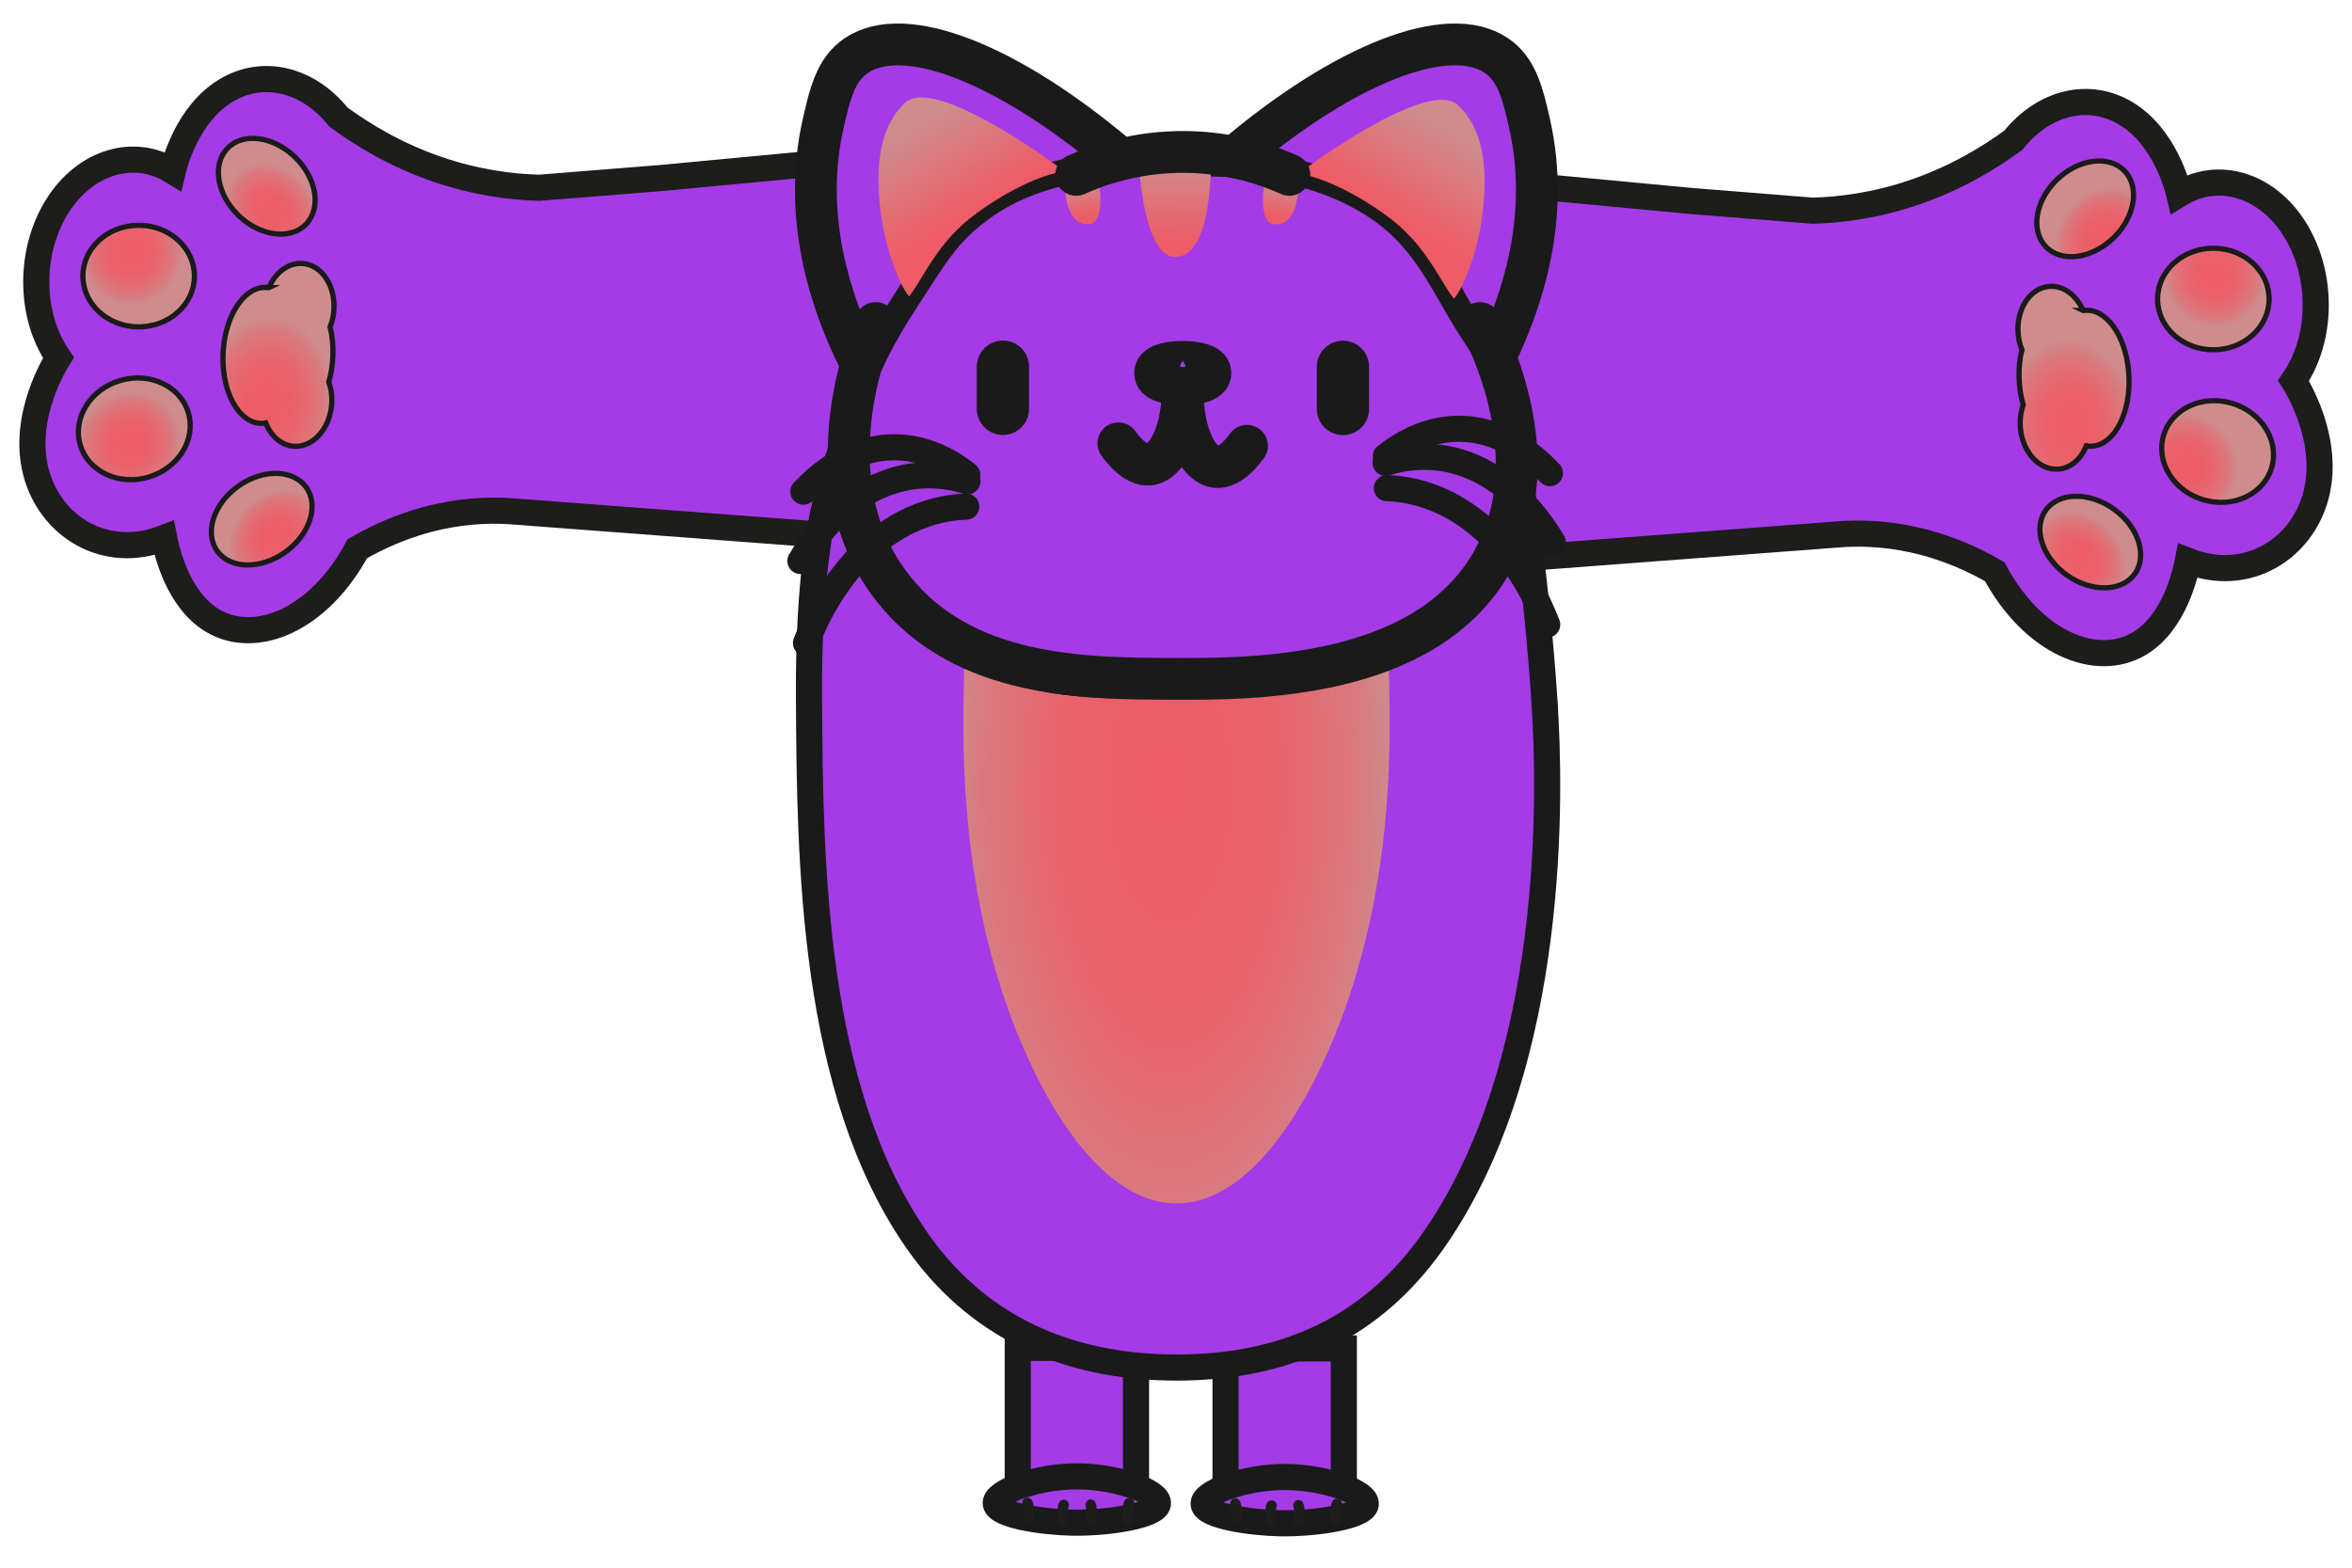
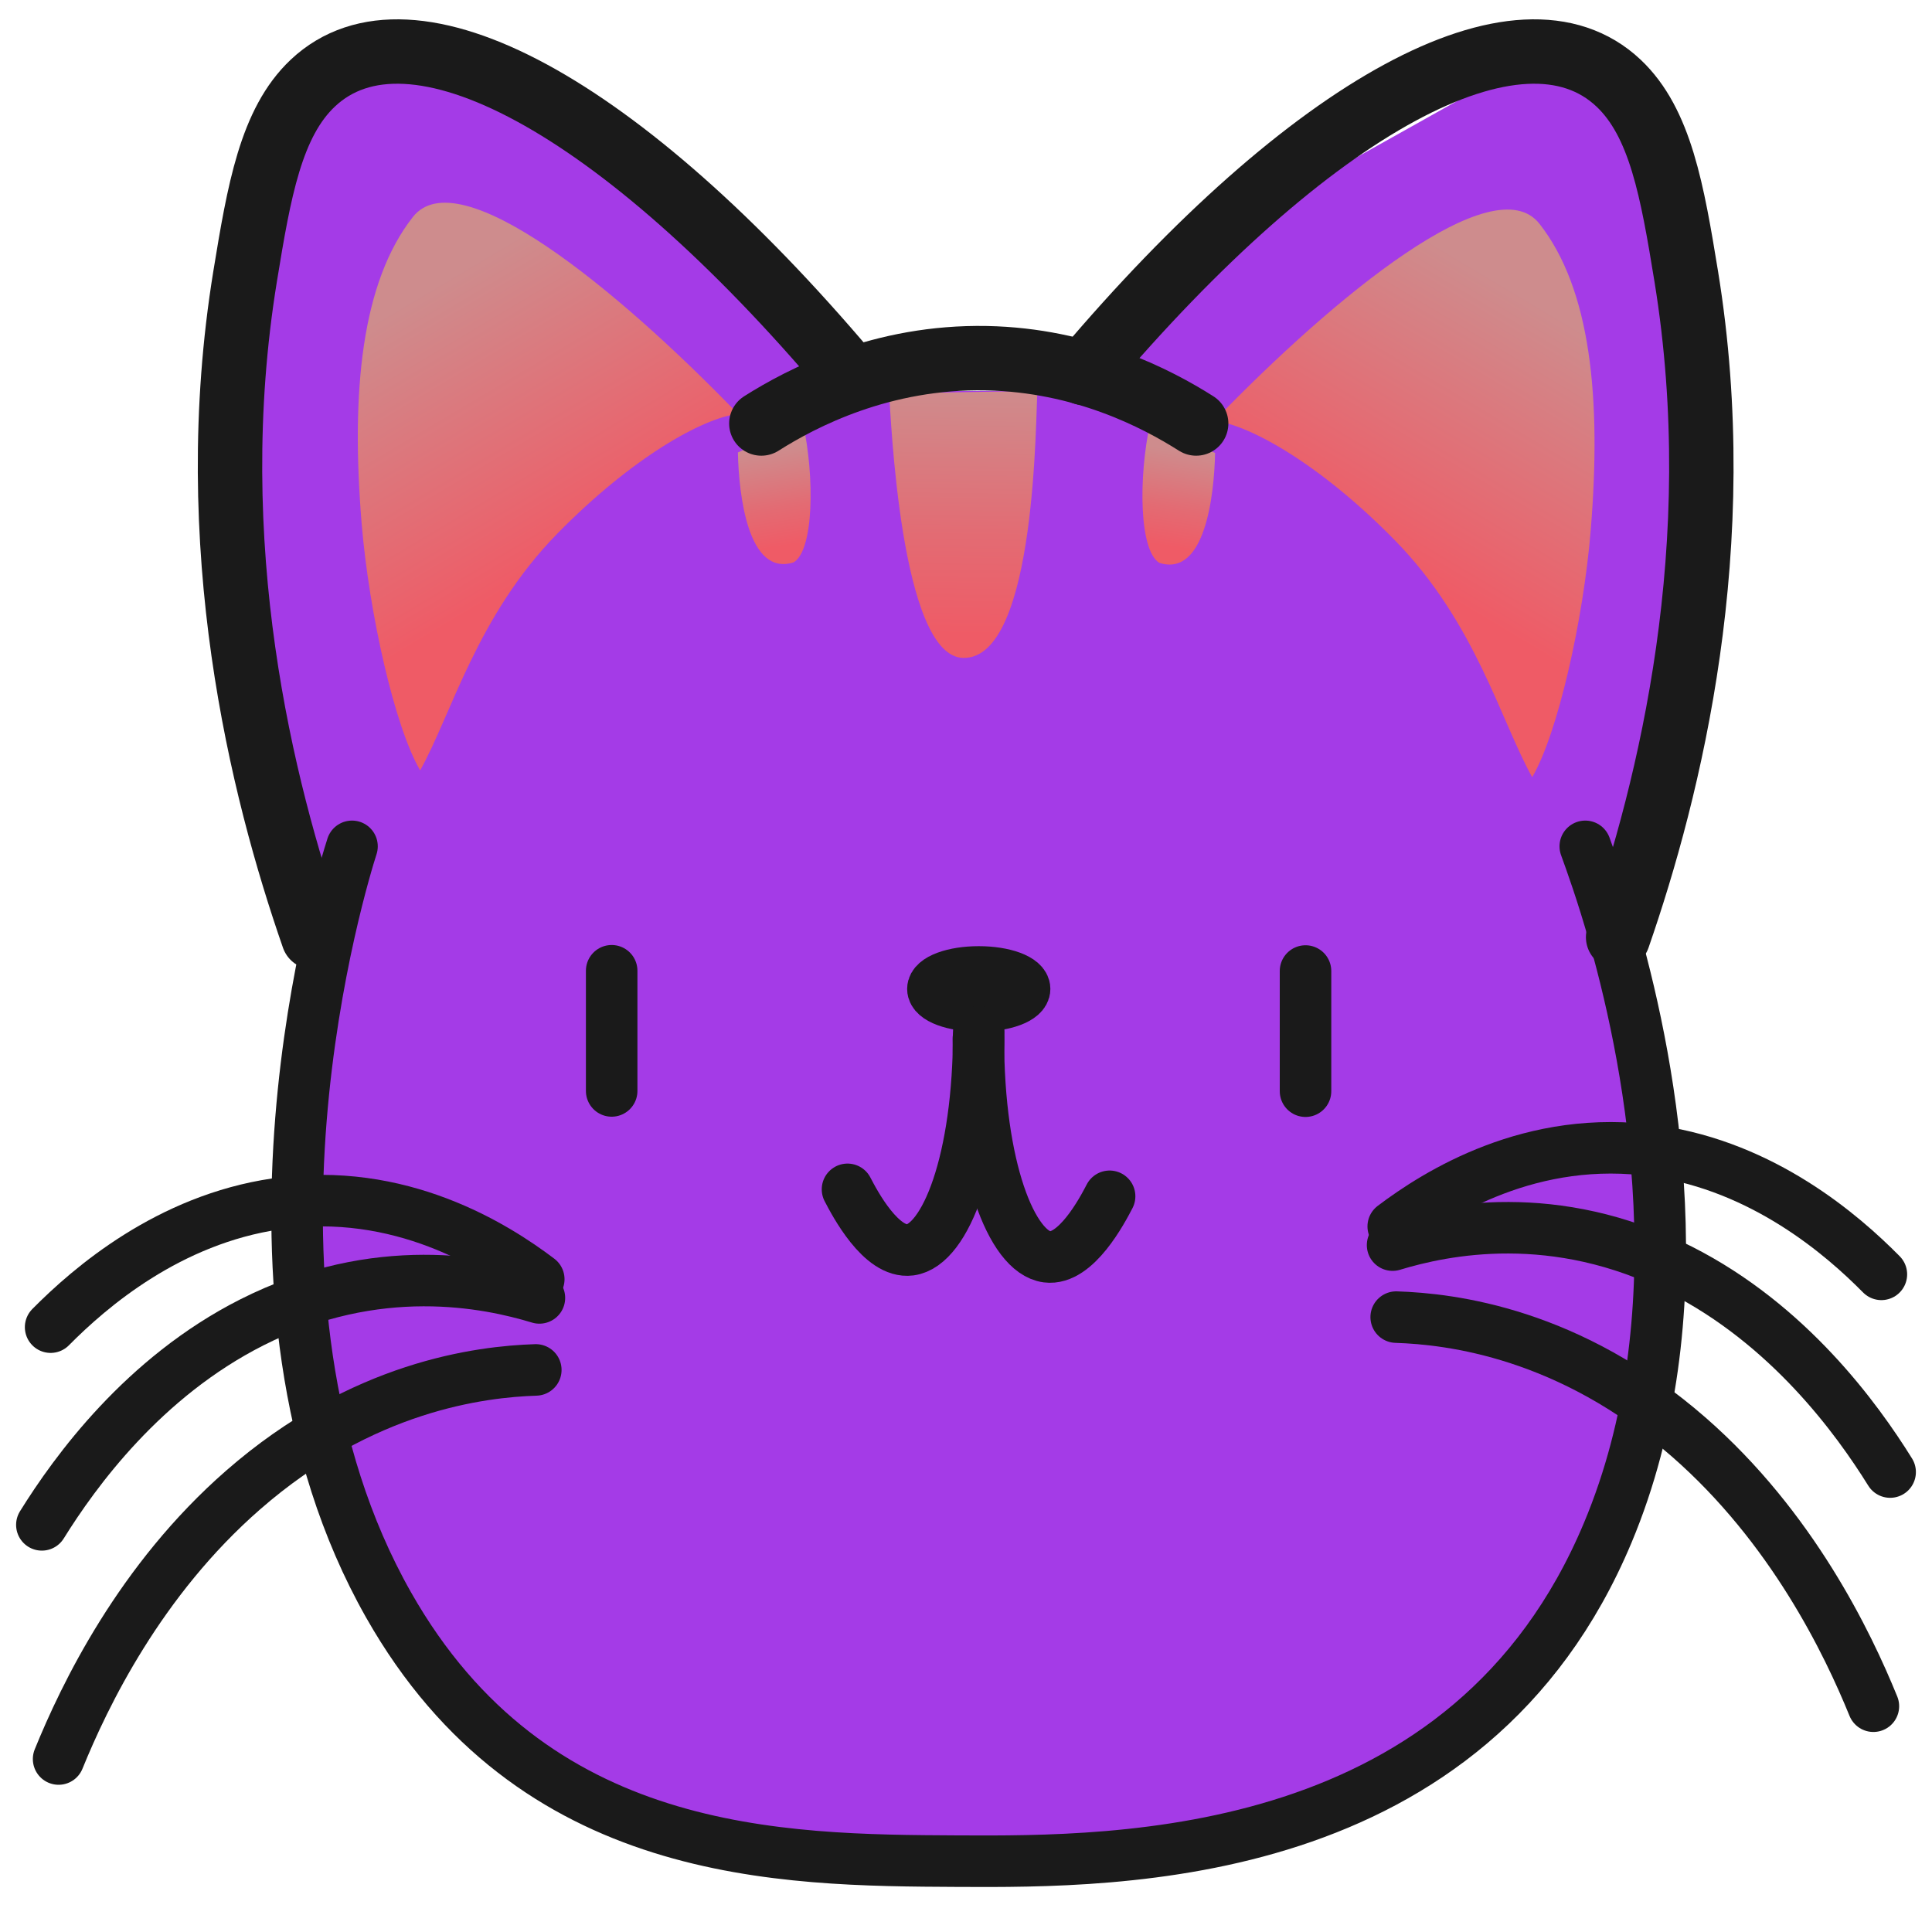
- <svg xmlns="http://www.w3.org/2000/svg" xmlns:xlink="http://www.w3.org/1999/xlink" id="Calque_1" viewBox="0 0 450 300">
+ <svg xmlns="http://www.w3.org/2000/svg" xmlns:xlink="http://www.w3.org/1999/xlink" id="Calque_1" viewBox="0 0 150 150">
  <defs>
-     <style>.cls-1{fill:url(#Dégradé_sans_nom_11-10);}.cls-1,.cls-2,.cls-3,.cls-4,.cls-5,.cls-6,.cls-7,.cls-8,.cls-9,.cls-10,.cls-11,.cls-12,.cls-13,.cls-14,.cls-15{stroke:#1a1a1a;}.cls-1,.cls-2,.cls-16,.cls-10,.cls-11,.cls-12,.cls-17,.cls-15{stroke-miterlimit:10;}.cls-2,.cls-16,.cls-15{stroke-width:5px;}.cls-2,.cls-18{fill:#a43be7;}.cls-3{fill:url(#Dégradé_sans_nom_11-7);stroke-miterlimit:10;stroke-width:1px;}.cls-4{fill:url(#Dégradé_sans_nom_11-4);}.cls-4,.cls-5{stroke-miterlimit:10;stroke-width:1px;}.cls-5{fill:url(#Dégradé_sans_nom_11-9);}.cls-6{fill:url(#Dégradé_sans_nom_11-2);stroke-miterlimit:10;stroke-width:1px;}.cls-7{fill:url(#Dégradé_sans_nom_11-6);}.cls-7,.cls-9{stroke-miterlimit:10;stroke-width:1px;}.cls-8{fill:#1a1a1a;}.cls-8,.cls-13{stroke-width:10px;}.cls-8,.cls-13,.cls-17,.cls-14,.cls-15{stroke-linecap:round;}.cls-8,.cls-13,.cls-14{stroke-linejoin:round;}.cls-19{fill:url(#Dégradé_sans_nom_11-11);}.cls-19,.cls-20,.cls-21,.cls-22,.cls-18,.cls-23,.cls-24{stroke-width:0px;}.cls-20{fill:url(#Dégradé_sans_nom_15-2);}.cls-21{fill:url(#Dégradé_sans_nom_16-3);}.cls-22{fill:url(#Dégradé_sans_nom_16-2);}.cls-16,.cls-13,.cls-17,.cls-14,.cls-15{fill:none;}.cls-16,.cls-17{stroke:#1d1d1b;}.cls-9{fill:url(#Dégradé_sans_nom_11);}.cls-10{fill:url(#Dégradé_sans_nom_11-5);}.cls-11{fill:url(#Dégradé_sans_nom_11-8);}.cls-12{fill:url(#Dégradé_sans_nom_11-3);}.cls-17{stroke-width:2px;}.cls-14{stroke-width:8px;}.cls-23{fill:url(#Dégradé_sans_nom_15);}.cls-24{fill:url(#Dégradé_sans_nom_16);}</style>
-     <radialGradient id="Dégradé_sans_nom_11" cx="693.68" cy="-1019.33" fx="693.68" fy="-1019.33" r="9.62" gradientTransform="translate(14.94 1491.34) rotate(-22.79) scale(1 1.11) skewX(-10.85)" gradientUnits="userSpaceOnUse">
-       <stop offset="0" stop-color="#ef5b66" />
-       <stop offset=".28" stop-color="#ec5e68" />
-       <stop offset=".5" stop-color="#e66870" />
-       <stop offset=".71" stop-color="#da787d" />
-       <stop offset=".87" stop-color="#ce8c8d" />
-     </radialGradient>
-     <radialGradient id="Dégradé_sans_nom_11-2" cx="982.53" cy="-876.7" fx="982.53" fy="-876.7" r="9.62" gradientTransform="translate(-485.74 1424.39) rotate(-16.31) scale(1.21 1.18) skewX(-3.1)" xlink:href="#Dégradé_sans_nom_11" />
-     <radialGradient id="Dégradé_sans_nom_11-3" cx="1093.5" cy="-850.48" fx="1093.5" fy="-850.48" r="9.62" gradientTransform="translate(1500.55 1332.71) rotate(-93.57) scale(1.22 1.17) skewX(-.59)" xlink:href="#Dégradé_sans_nom_11" />
-     <radialGradient id="Dégradé_sans_nom_11-4" cx="1566.63" cy="-708.99" fx="1566.63" fy="-708.99" r="9.62" gradientTransform="translate(601.5 1677.68) rotate(-67.4) scale(1 1.15) skewX(11.04)" xlink:href="#Dégradé_sans_nom_11" />
-     <radialGradient id="Dégradé_sans_nom_11-5" cx="1145.01" cy="-1329.86" fx="1145.01" fy="-1329.86" r="21.11" gradientTransform="translate(1338.29 1110.94) rotate(-91.35) scale(.89 .69) skewX(-1.57)" xlink:href="#Dégradé_sans_nom_11" />
-     <radialGradient id="Dégradé_sans_nom_11-6" cx="1285.13" cy="431.15" fx="1285.13" fy="431.15" r="9.62" gradientTransform="translate(25.7 1397.48) rotate(-67.21) scale(1 -1.11) skewX(-10.85)" xlink:href="#Dégradé_sans_nom_11" />
-     <radialGradient id="Dégradé_sans_nom_11-7" cx="1066.53" cy="529.49" fx="1066.53" fy="529.49" r="9.62" gradientTransform="translate(270.96 1465.31) rotate(-73.69) scale(1.21 -1.18) skewX(-3.1)" xlink:href="#Dégradé_sans_nom_11" />
-     <radialGradient id="Dégradé_sans_nom_11-8" cx="1033.14" cy="560.5" fx="1033.14" fy="560.5" r="9.62" gradientTransform="translate(601.61 1340.09) rotate(-86.43) scale(1.22 -1.17) skewX(-.59)" xlink:href="#Dégradé_sans_nom_11" />
-     <radialGradient id="Dégradé_sans_nom_11-9" cx="783.76" cy="654.54" fx="783.76" fy="654.54" r="9.62" gradientTransform="translate(-503.91 1084.89) rotate(-22.6) scale(1 -1.15) skewX(11.04)" xlink:href="#Dégradé_sans_nom_11" />
-     <radialGradient id="Dégradé_sans_nom_11-10" cx="1170.01" cy="844.62" fx="1170.01" fy="844.62" r="21.11" gradientTransform="translate(609.76 1111.08) rotate(-88.65) scale(.89 -.69) skewX(-1.57)" xlink:href="#Dégradé_sans_nom_11" />
-     <radialGradient id="Dégradé_sans_nom_11-11" cx="-199.08" cy="23.54" fx="-199.08" fy="23.54" r="84.15" gradientTransform="translate(341.26 181.56) scale(.59 -1.31)" xlink:href="#Dégradé_sans_nom_11" />
-     <linearGradient id="Dégradé_sans_nom_15" x1="186.36" y1="261.27" x2="174.25" y2="281.57" gradientTransform="translate(0 302) scale(1 -1)" gradientUnits="userSpaceOnUse">
+     <style>.cls-1{stroke-width:5px;}.cls-1,.cls-2,.cls-3{stroke:#1a1a1a;stroke-linecap:round;stroke-linejoin:round;}.cls-1,.cls-3{fill:none;}.cls-4{fill:url(#Dégradé_sans_nom_15-2);}.cls-4,.cls-5,.cls-6,.cls-7,.cls-8,.cls-9{stroke-width:0px;}.cls-5{fill:url(#Dégradé_sans_nom_16-3);}.cls-6{fill:url(#Dégradé_sans_nom_16-2);}.cls-2{fill:#1a1a1a;}.cls-2,.cls-3{stroke-width:4px;}.cls-7{fill:#a43be7;}.cls-8{fill:url(#Dégradé_sans_nom_15);}.cls-9{fill:url(#Dégradé_sans_nom_16);}</style>
+     <linearGradient id="Dégradé_sans_nom_15" x1="43.44" y1="821.42" x2="29.44" y2="797.93" gradientTransform="translate(0 -778)" gradientUnits="userSpaceOnUse">
      <stop offset="0" stop-color="#ef5b66" />
      <stop offset=".85" stop-color="#ce8c8d" />
    </linearGradient>
-     <linearGradient id="Dégradé_sans_nom_16" x1="224.61" y1="254.36" x2="224.84" y2="271" gradientTransform="translate(0 302) scale(1 -1)" gradientUnits="userSpaceOnUse">
+     <linearGradient id="Dégradé_sans_nom_16" x1="74.53" y1="827.3" x2="74.79" y2="808.06" gradientTransform="translate(0 -778)" gradientUnits="userSpaceOnUse">
      <stop offset="0" stop-color="#ef5b66" />
      <stop offset=".4" stop-color="#e36b73" />
      <stop offset="1" stop-color="#ce8c8d" />
    </linearGradient>
-     <linearGradient id="Dégradé_sans_nom_16-2" x1="207.92" y1="260.28" x2="206.93" y2="266.64" xlink:href="#Dégradé_sans_nom_16" />
-     <linearGradient id="Dégradé_sans_nom_15-2" x1="1713.34" y1="260.81" x2="1701.24" y2="281.11" gradientTransform="translate(1979.1 302) rotate(-180)" xlink:href="#Dégradé_sans_nom_15" />
-     <linearGradient id="Dégradé_sans_nom_16-3" x1="1858.22" y1="260.24" x2="1857.23" y2="266.61" gradientTransform="translate(2102.48 302) rotate(-180)" xlink:href="#Dégradé_sans_nom_16" />
+     <linearGradient id="Dégradé_sans_nom_16-2" x1="61.02" y1="820.37" x2="59.87" y2="812.96" xlink:href="#Dégradé_sans_nom_16" />
+     <linearGradient id="Dégradé_sans_nom_15-2" x1="-47.04" y1="821.94" x2="-61.05" y2="798.46" gradientTransform="translate(61.1 -778) rotate(-180) scale(1 -1)" xlink:href="#Dégradé_sans_nom_15" />
+     <linearGradient id="Dégradé_sans_nom_16-3" x1="93.86" y1="820.4" x2="92.72" y2="813" gradientTransform="translate(184.48 -778) rotate(-180) scale(1 -1)" xlink:href="#Dégradé_sans_nom_16" />
  </defs>
-   <path class="cls-18" d="m274.24,108.12c12.7-8.29-.45-73.65-1.76-74.47,25.82,2.68,47.84,4.48,66.07,6.15,7.22.66,18.72,1.73,32.16-4.1,6.46-2.8,11.37-6.33,14.51-8.88,7.44-8.69,17.66-10.01,24.45-4.11,5.24,4.55,6.84,12,7.28,14.43,11.05-4.77,22.33,2.12,25.62,12.88,2.26,7.39.64,16.21-3.76,22.83.85,1.19,6.96,9.92,5.45,19.36-1.7,10.66-12.63,19.03-25.67,15.12-.44,3.63-1.82,11.05-6.58,15-7.42,6.17-20.84,2.02-30.38-12.93-3.65-1.73-9.3-4.07-16.34-5.58-10.19-2.18-18-1.48-21.77-1.16-14.14,1.22-38.23,2.92-69.3,5.45h0Z" />
-   <ellipse class="cls-9" cx="399.93" cy="103.75" rx="7.75" ry="10.47" transform="translate(82.94 368.74) rotate(-54.44)" />
-   <ellipse class="cls-6" cx="424.27" cy="86.4" rx="9.63" ry="10.79" transform="translate(218.88 467.56) rotate(-73.19)" />
-   <ellipse class="cls-12" cx="423.47" cy="57.22" rx="10.67" ry="9.72" />
-   <ellipse class="cls-4" cx="398.95" cy="39.96" rx="10.45" ry="7.77" transform="translate(84.21 288.35) rotate(-44)" />
-   <path class="cls-10" d="m398.55,59.42c.25-.04.51-.06.77-.05,4.26.05,7.85,5.92,8.02,13.1s-3.15,12.97-7.41,12.92c-.26,0-.52-.03-.77-.08-1.05,2.69-3.23,4.51-5.79,4.48-3.68-.04-6.75-3.9-6.86-8.61-.03-1.33.19-2.59.59-3.71-.45-1.45-.75-3.28-.8-5.26s.16-3.8.55-5.25c-.45-1.13-.73-2.39-.76-3.73-.11-4.71,2.78-8.49,6.46-8.44,2.56.04,4.82,1.9,6,4.62h-.02Z" />
-   <path class="cls-16" d="m272.48,33.65l51.18,4.82,23.18,1.85c5.21-.14,11.97-.95,19.56-3.56,7.95-2.74,14.26-6.6,18.82-9.94,5.92-7.38,14.6-9.35,21.61-5.06,7.31,4.47,9.73,13.81,10.11,15.38,7.45-4.6,16.7-1.8,22.03,6.6,5.5,8.65,5.46,21.01-.16,29.11.45.7,7.04,11.12,4.34,21.77-2.66,10.48-13.27,17.13-24.55,12.71-.44,2.26-2.51,11.75-9.24,15.8-8.24,4.95-20.41-.1-27.72-13.73-3.84-2.22-9.14-4.72-15.64-6.14-5.81-1.27-10.86-1.3-14.72-.96-25.69,1.94-51.36,3.88-77.05,5.82" />
-   <path class="cls-18" d="m175.76,103.73c-12.7-8.29.45-73.65,1.76-74.47-25.82,2.68-47.84,4.48-66.07,6.15-7.22.66-18.72,1.73-32.16-4.1-6.46-2.8-11.37-6.33-14.51-8.88-7.44-8.69-17.66-10.01-24.45-4.11-5.24,4.55-6.84,12-7.28,14.43-11.05-4.77-22.33,2.12-25.62,12.88-2.26,7.39-.64,16.21,3.76,22.83-.85,1.19-6.96,9.92-5.45,19.36,1.7,10.66,12.63,19.03,25.67,15.12.44,3.63,1.82,11.05,6.58,15,7.42,6.17,20.84,2.02,30.38-12.93,3.65-1.73,9.3-4.07,16.34-5.58,10.19-2.18,18-1.48,21.77-1.16,14.14,1.22,38.23,2.92,69.3,5.45h0Z" />
-   <ellipse class="cls-7" cx="50.07" cy="99.35" rx="10.47" ry="7.75" transform="translate(-48.44 47.65) rotate(-35.56)" />
-   <ellipse class="cls-3" cx="25.69" cy="82.07" rx="10.79" ry="9.63" transform="translate(-22.63 10.93) rotate(-16.81)" />
-   <ellipse class="cls-11" cx="26.53" cy="52.83" rx="10.67" ry="9.72" />
-   <ellipse class="cls-5" cx="51.03" cy="35.64" rx="7.77" ry="10.45" transform="translate(-10.05 47.59) rotate(-46)" />
-   <path class="cls-1" d="m51.45,55.04c-.25-.04-.51-.06-.77-.05-4.26.05-7.85,5.92-8.02,13.1-.17,7.18,3.15,12.97,7.41,12.92.26,0,.52-.03.77-.08,1.05,2.69,3.23,4.51,5.79,4.48,3.68-.04,6.75-3.9,6.86-8.61.03-1.33-.19-2.59-.59-3.71.45-1.45.75-3.28.8-5.26s-.16-3.8-.55-5.25c.45-1.13.73-2.39.76-3.73.11-4.71-2.78-8.49-6.46-8.44-2.56.04-4.82,1.9-6,4.62h.02Z" />
-   <path class="cls-16" d="m177.52,29.26l-51.18,4.82-23.18,1.85c-5.21-.14-11.97-.95-19.56-3.56-7.95-2.74-14.26-6.6-18.82-9.94-5.92-7.38-14.6-9.35-21.61-5.06-7.31,4.47-9.73,13.81-10.11,15.38-7.45-4.6-16.7-1.8-22.03,6.6-5.5,8.65-5.46,21.01.16,29.11-.45.7-7.04,11.12-4.34,21.77,2.66,10.48,13.27,17.13,24.55,12.71.44,2.26,2.51,11.75,9.24,15.8,8.24,4.95,20.41-.1,27.72-13.73,3.84-2.22,9.14-4.72,15.64-6.14,5.81-1.27,10.86-1.3,14.72-.96,25.69,1.94,51.36,3.88,77.05,5.82" />
-   <rect class="cls-2" x="194.72" y="257.93" width="22.63" height="31.48" />
-   <path class="cls-2" d="m221.54,287.77c-.35,2.28-9.5,3.72-16.3,3.61-5.85-.1-14.37-1.42-14.72-3.61-.35-2.23,7.8-5.25,15.51-5.25s15.85,3,15.51,5.25Z" />
-   <path class="cls-17" d="m196.57,287.6c.22.13.42,2.86.26,2.98" />
-   <path class="cls-17" d="m216.03,287.67c-.22.13-.42,2.86-.26,2.98" />
-   <path class="cls-17" d="m208.67,287.94c.23.34.31,2.77.12,3.09" />
-   <path class="cls-17" d="m203.51,287.99c-.23.34-.31,2.77-.12,3.09" />
-   <rect class="cls-2" x="234.48" y="258.04" width="22.63" height="31.48" />
-   <path class="cls-2" d="m261.31,287.89c-.35,2.28-9.5,3.72-16.3,3.61-5.85-.1-14.37-1.42-14.72-3.61-.35-2.23,7.8-5.25,15.51-5.25s15.85,3,15.51,5.25Z" />
-   <path class="cls-17" d="m236.34,287.73c.22.13.42,2.86.26,2.98" />
-   <path class="cls-17" d="m255.79,287.79c-.22.13-.42,2.86-.26,2.98" />
-   <path class="cls-17" d="m248.42,288.05c.23.34.31,2.77.12,3.09" />
-   <path class="cls-17" d="m243.28,288.11c-.23.34-.31,2.77-.12,3.09" />
-   <path class="cls-2" d="m295.41,133.12c.07,1.01.14,1.92.15,2.24.91,14.46,2.8,68.07-21.59,102.41-10.92,15.37-26.7,23.93-48.87,23.93s-38.75-8.68-49.61-24.25c-20.15-28.9-20.55-72.35-20.71-104.33-.12-23.06,2.51-34.44,3.55-38.55,4.71-18.66,12.13-26.42,27.18-48.02,11.08-15.91,31.42,2.76,40.07,2.3,7.45-.39,35.53-14.42,41.48-4.15,16.17,27.94,21.97,36.44,23.64,46.17.59,3.42,3.19,20.25,4.73,42.24h-.02Z" />
-   <path class="cls-19" d="m225.1,230.3c-12.21,0-21.39-14.06-25.79-22.44-14.07-26.87-15.09-56.36-14.98-71.03.09-12.36.4-55.24,15.36-63.67,6.18-3.48,8.83,2.33,24.82,2.45,16.59.12,19.56-6.08,26-2.45,14.94,8.42,15.27,50.92,15.36,63.67.12,15.78-1.18,44.65-14.98,71.03-4.39,8.38-13.57,22.44-25.79,22.44h0Z" />
-   <polygon class="cls-18" points="164.66 70.17 154.88 38.18 162.36 11.84 173.15 8.5 198.79 18.77 215.31 33.46 164.66 70.17" />
-   <polygon class="cls-18" points="285.71 71.07 295.49 39.06 288 12.73 277.21 9.39 251.57 19.67 235.05 34.35 285.71 71.07" />
-   <path class="cls-2" d="m289.81,81.2c.12.9,2.41,20.35-11.33,35.01-13.39,14.29-33.16,14.61-52.19,14.92-17.28.27-31.78.51-44.97-9.4-12.31-9.25-20.98-25.45-18.54-40.53,1.26-7.78,5.43-15.98,11.33-24.96,5.03-7.67,7.1-11.45,13.22-16.05,12.5-9.41,28.56-8.85,38.97-8.92,10.42-.06,25.4-.16,38.45,9.24,7.84,5.65,11.6,14.1,15.45,20.43,3.96,6.5,8.45,11.54,9.62,20.26h0Z" />
-   <path class="cls-23" d="m203.72,32.81c-11.38-8.43-26.21-17.09-30.47-13.21-4.81,4.38-5.84,11.67-4.81,20.58.7,6,3.09,13.62,5.5,16.54,2.92-3.73,5.32-10.37,12.87-15.89,7-5.11,13.63-7.73,16.9-8.02h0Z" />
-   <path class="cls-24" d="m217.88,31.43c.16,1.35,1.03,17.68,6.95,17.75,6.95.08,6.76-16.62,6.95-17.91" />
-   <path class="cls-22" d="m203.72,35.41c.08,2.84.94,8.35,5.23,7.38,1.89-.81,1.99-5.68.86-9.4" />
-   <path class="cls-20" d="m248.4,33.27c11.38-8.43,26.21-17.09,30.47-13.21,4.81,4.38,5.84,11.67,4.81,20.58-.7,6-3.09,13.62-5.5,16.54-2.92-3.73-5.32-10.37-12.87-15.89-7-5.11-13.63-7.73-16.9-8.02h0Z" />
-   <path class="cls-21" d="m248.46,35.44c-.08,2.84-.94,8.35-5.23,7.38-1.89-.81-1.99-5.68-.86-9.4" />
-   <path class="cls-14" d="m167.53,61.82c-.83,1.85-13.08,30.07,3.43,50.9,13.52,17.05,36.77,17.13,53.38,17.19,15.2.05,47.95.16,60.93-22.05,8.47-14.5,4.16-31.02.64-39.96-1.19-3-2.27-5.16-2.75-6.08" />
-   <path class="cls-14" d="m236.16,30.07c21.3-18.03,40.96-25.63,50.12-19.45,3.94,2.65,5.05,7.25,6.35,12.97,4.1,18.04-1.55,34.34-6.4,44.34" />
-   <path class="cls-14" d="m213.98,30.07c-21.3-18.03-40.96-25.63-50.12-19.45-3.94,2.65-5.05,7.25-6.35,12.97-4.1,18.04,1.55,34.34,6.4,44.34" />
-   <path class="cls-14" d="m205.91,33.46c3.79-1.72,11.29-4.52,21.11-4.38,9.03.13,15.93,2.69,19.66,4.38" />
-   <ellipse class="cls-8" cx="226.29" cy="71.39" rx="4.29" ry="1.14" />
-   <path class="cls-14" d="m226.29,74.27c0,8.6-3.12,14.32-6.44,14.63-2.7.25-5.19-3.11-5.88-4.06" />
-   <path class="cls-14" d="m226.26,74.74c0,8.6,3.12,14.32,6.44,14.63,2.7.25,5.19-3.11,5.88-4.06" />
-   <line class="cls-13" x1="191.88" y1="70.17" x2="191.88" y2="78.24" />
-   <line class="cls-13" x1="256.94" y1="70.2" x2="256.94" y2="78.26" />
-   <path class="cls-15" d="m153.7,94.08c2.54-2.7,7.59-7.22,14.49-8.27,7.97-1.21,14.11,2.86,16.87,5.05" />
-   <path class="cls-15" d="m153.14,107.35c2.14-3.58,6.52-9.9,13.48-13.59,8.05-4.25,15.19-2.69,18.47-1.65" />
-   <path class="cls-15" d="m154.21,123.06c1.66-4.27,5.22-12,11.85-18.05,7.66-6.98,15.26-7.94,18.8-8.06" />
-   <path class="cls-15" d="m296.54,90.54c-2.55-2.7-7.6-7.22-14.5-8.27-7.98-1.21-14.12,2.86-16.89,5.05" />
-   <path class="cls-15" d="m297.1,103.81c-2.14-3.58-6.52-9.9-13.5-13.59-8.06-4.25-15.2-2.69-18.49-1.65" />
-   <path class="cls-15" d="m296.02,119.52c-1.67-4.27-5.22-12-11.86-18.05-7.66-6.98-15.27-7.94-18.81-8.06" />
+   <polygon class="cls-7" points="24.95 75.37 16.86 38.34 23.06 7.87 31.99 4 53.22 15.89 66.89 32.88 24.95 75.37" />
+   <polygon class="cls-7" points="125.18 76.4 133.28 39.37 127.07 8.89 118.15 5.03 96.92 16.92 83.24 33.91 125.18 76.4" />
+   <path class="cls-7" d="m128.57,88.12c.1,1.05,1.99,23.54-9.38,40.52-11.08,16.54-27.46,16.9-43.21,17.26-14.31.32-26.32.59-37.24-10.88-10.19-10.71-17.38-29.46-15.35-46.9,1.05-9,4.5-18.49,9.38-28.89,4.17-8.88,5.88-13.24,10.94-18.57,10.35-10.88,23.65-10.24,32.27-10.31,8.63-.08,21.03-.18,31.84,10.69,6.5,6.53,9.6,16.32,12.79,23.64,3.28,7.51,6.99,13.36,7.96,23.44h0Z" />
+   <path class="cls-8" d="m57.29,32.13c-9.42-9.75-21.7-19.77-25.23-15.29-3.98,5.07-4.83,13.51-3.98,23.83.58,6.95,2.56,15.76,4.54,19.14,2.42-4.31,4.4-12.01,10.66-18.39,5.8-5.91,11.28-8.96,14-9.28h0Z" />
+   <path class="cls-9" d="m69.03,30.54c.13,1.56.85,20.46,5.76,20.54,5.76.1,5.6-19.23,5.76-20.73" />
+   <path class="cls-6" d="m57.29,35.13c.07,3.28.78,9.66,4.33,8.53,1.56-.94,1.65-6.58.71-10.88" />
+   <path class="cls-4" d="m94.29,32.66c9.42-9.75,21.7-19.77,25.23-15.29,3.98,5.07,4.83,13.51,3.98,23.83-.57,6.95-2.56,15.76-4.54,19.14-2.42-4.31-4.4-12.01-10.66-18.39-5.79-5.91-11.28-8.96-14-9.28h0Z" />
+   <path class="cls-5" d="m94.34,35.17c-.07,3.28-.78,9.66-4.33,8.53-1.56-.94-1.64-6.58-.71-10.88" />
+   <path class="cls-3" d="m27.33,65.71c-.69,2.14-10.83,34.79,2.84,58.9,11.19,19.73,30.44,19.82,44.2,19.89,12.58.06,39.71.18,50.46-25.51,7.02-16.77,3.44-35.89.53-46.24-.98-3.48-1.89-5.96-2.28-7.04" />
+   <path class="cls-1" d="m84.16,28.96C101.8,8.1,118.07-.7,125.66,6.45c3.26,3.07,4.18,8.4,5.26,15.01,3.4,20.88-1.28,39.74-5.29,51.3" />
+   <path class="cls-1" d="m65.79,28.96C48.15,8.1,31.88-.7,24.29,6.45c-3.26,3.07-4.18,8.4-5.26,15.01-3.4,20.88,1.28,39.74,5.3,51.3" />
+   <path class="cls-1" d="m59.11,32.88c3.14-1.99,9.35-5.23,17.49-5.07,7.47.15,13.18,3.11,16.27,5.07" />
+   <ellipse class="cls-2" cx="75.99" cy="76.78" rx="3.56" ry="1.32" />
+   <path class="cls-3" d="m75.99,80.11c0,9.95-2.58,16.57-5.33,16.93-2.24.29-4.29-3.6-4.86-4.7" />
+   <path class="cls-3" d="m75.96,80.65c0,9.95,2.58,16.57,5.33,16.93,2.24.29,4.29-3.6,4.86-4.7" />
+   <line class="cls-3" x1="47.49" y1="75.37" x2="47.49" y2="84.7" />
+   <line class="cls-3" x1="101.36" y1="75.39" x2="101.36" y2="84.72" />
+   <path class="cls-3" d="m3.93,103.04c3.08-3.11,9.17-8.35,17.51-9.57,9.63-1.4,17.05,3.32,20.39,5.85" />
+   <path class="cls-3" d="m3.25,118.39c2.58-4.15,7.88-11.46,16.3-15.72,9.73-4.92,18.35-3.11,22.33-1.9" />
+   <path class="cls-3" d="m4.55,136.57c2.01-4.94,6.31-13.89,14.33-20.89,9.25-8.08,18.44-9.18,22.72-9.32" />
+   <path class="cls-3" d="m146.07,98.94c-3.07-3.11-9.16-8.35-17.51-9.57-9.63-1.4-17.04,3.32-20.39,5.85" />
+   <path class="cls-3" d="m146.75,114.29c-2.58-4.15-7.88-11.46-16.3-15.72-9.72-4.92-18.35-3.11-22.33-1.9" />
+   <path class="cls-3" d="m145.45,132.47c-2.01-4.94-6.32-13.89-14.33-20.89-9.25-8.08-18.43-9.18-22.72-9.32" />
</svg>
